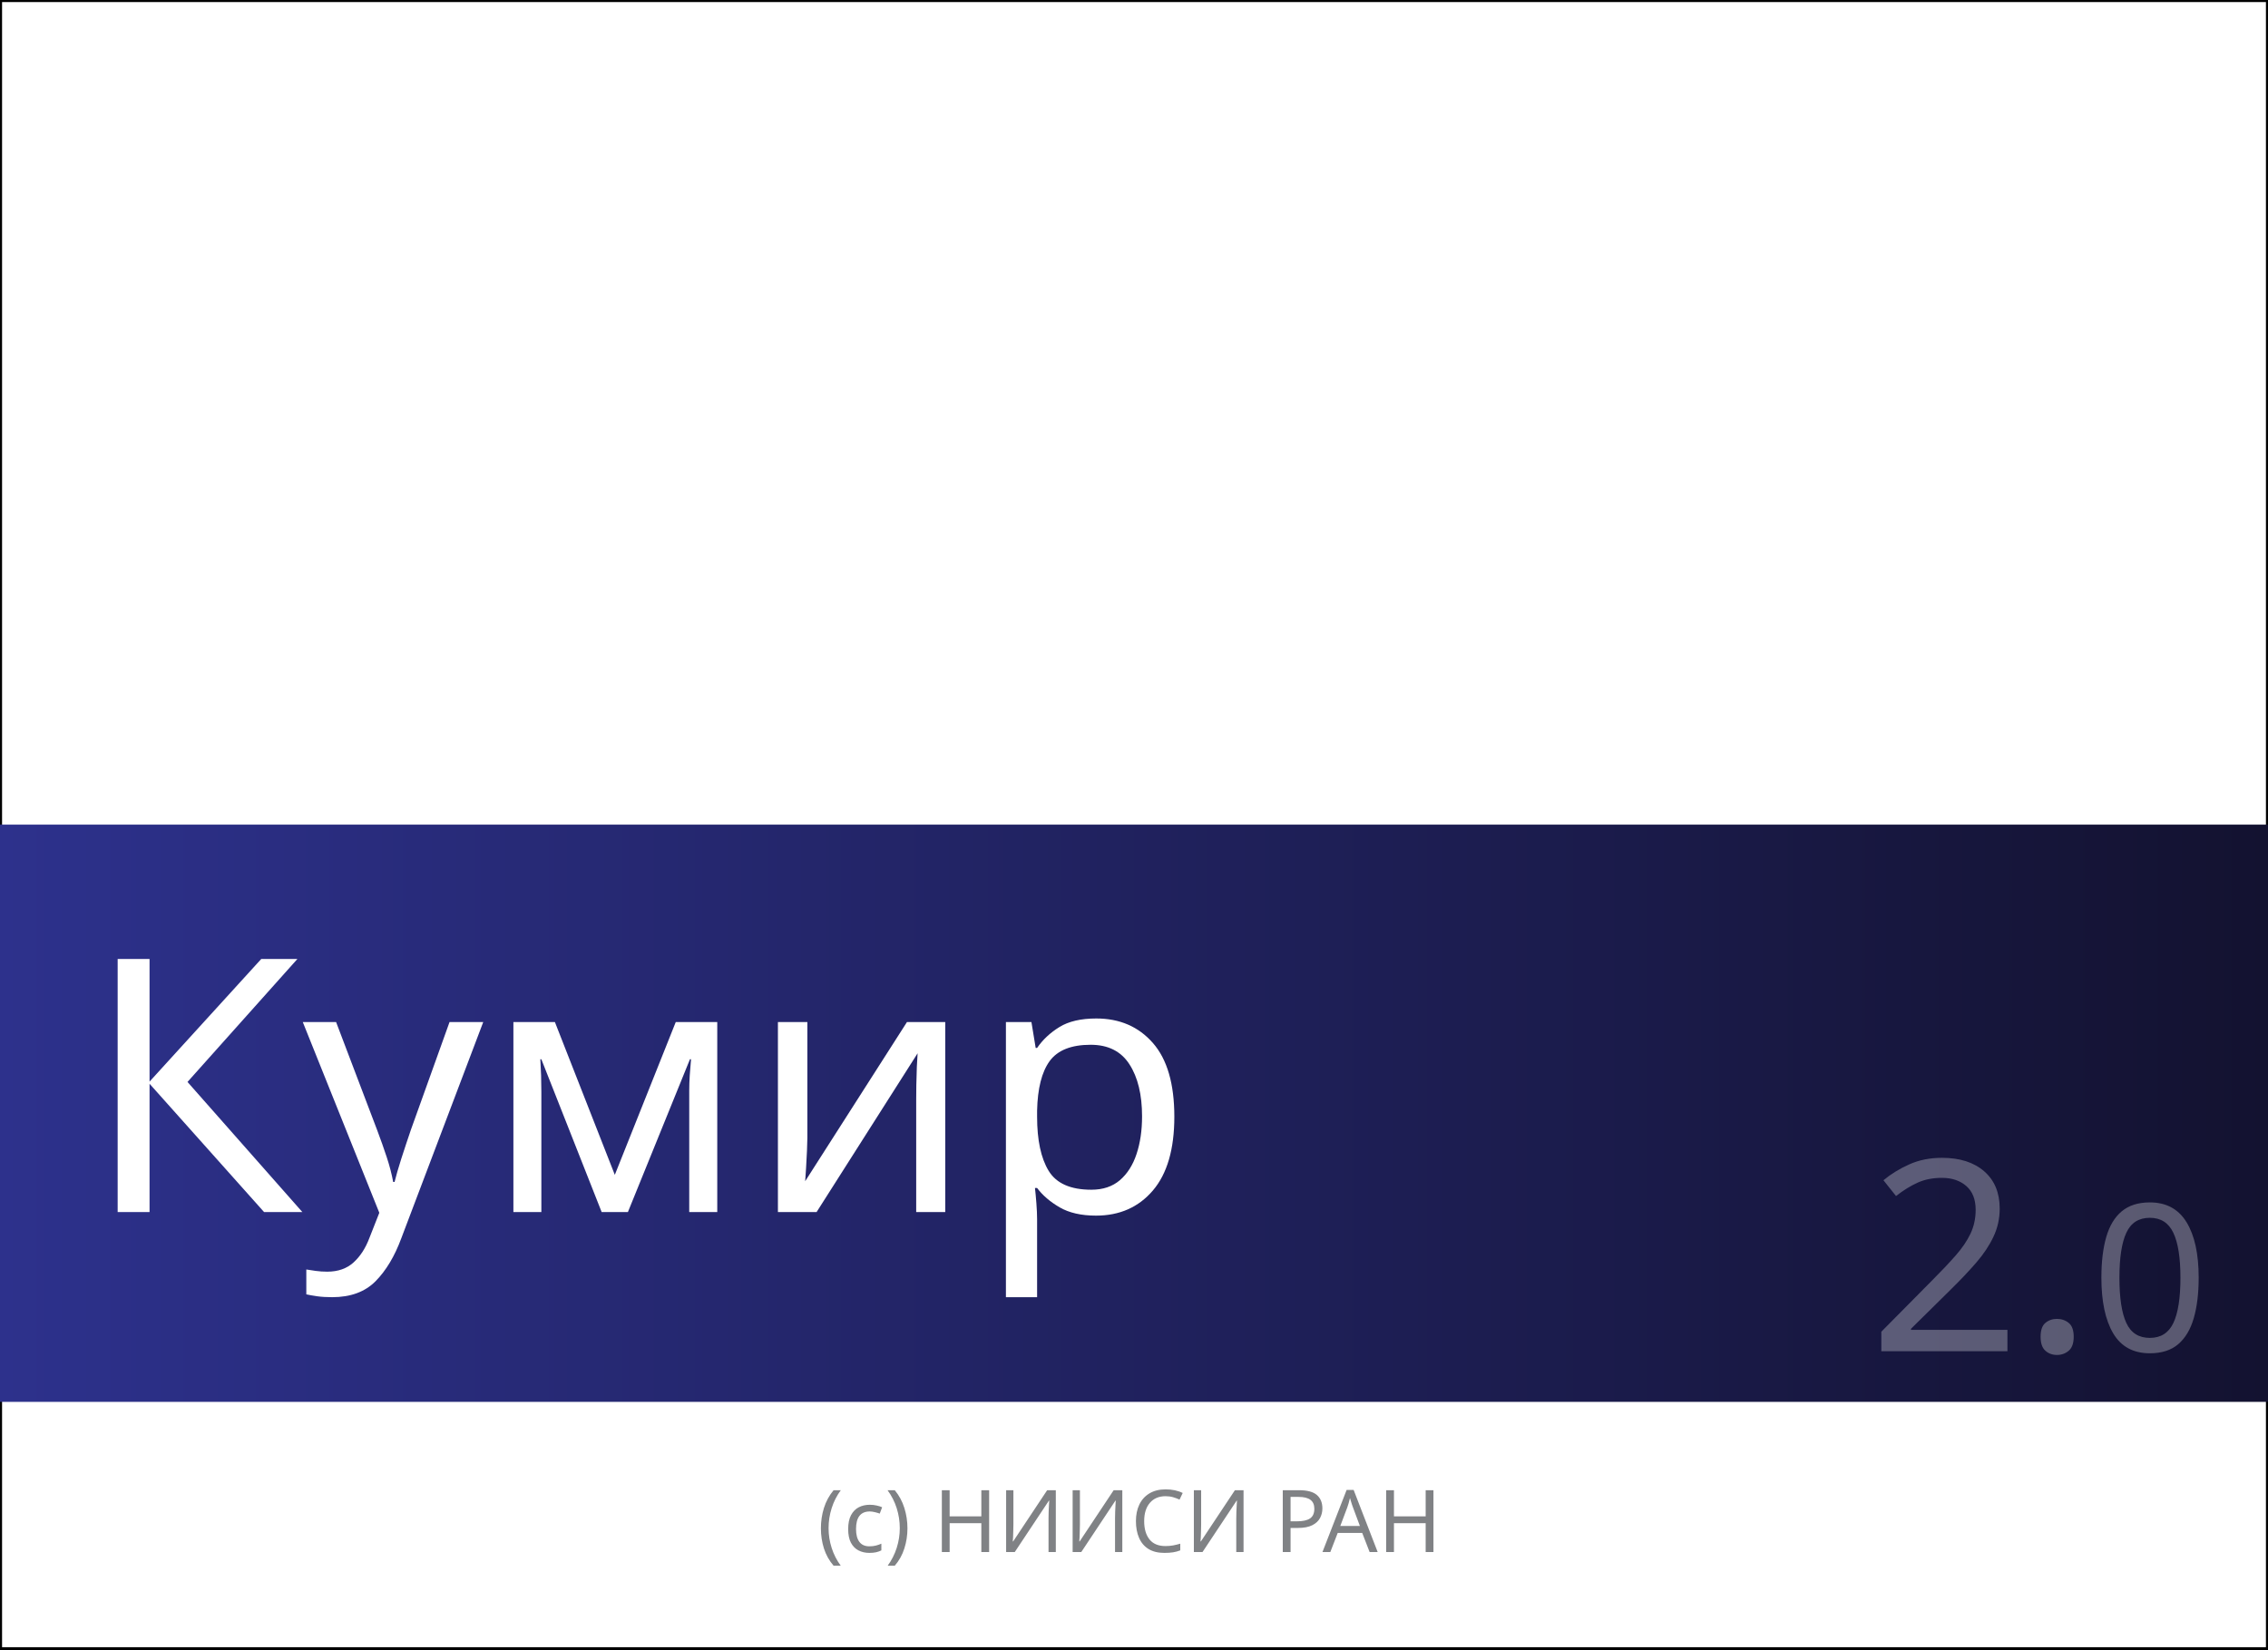
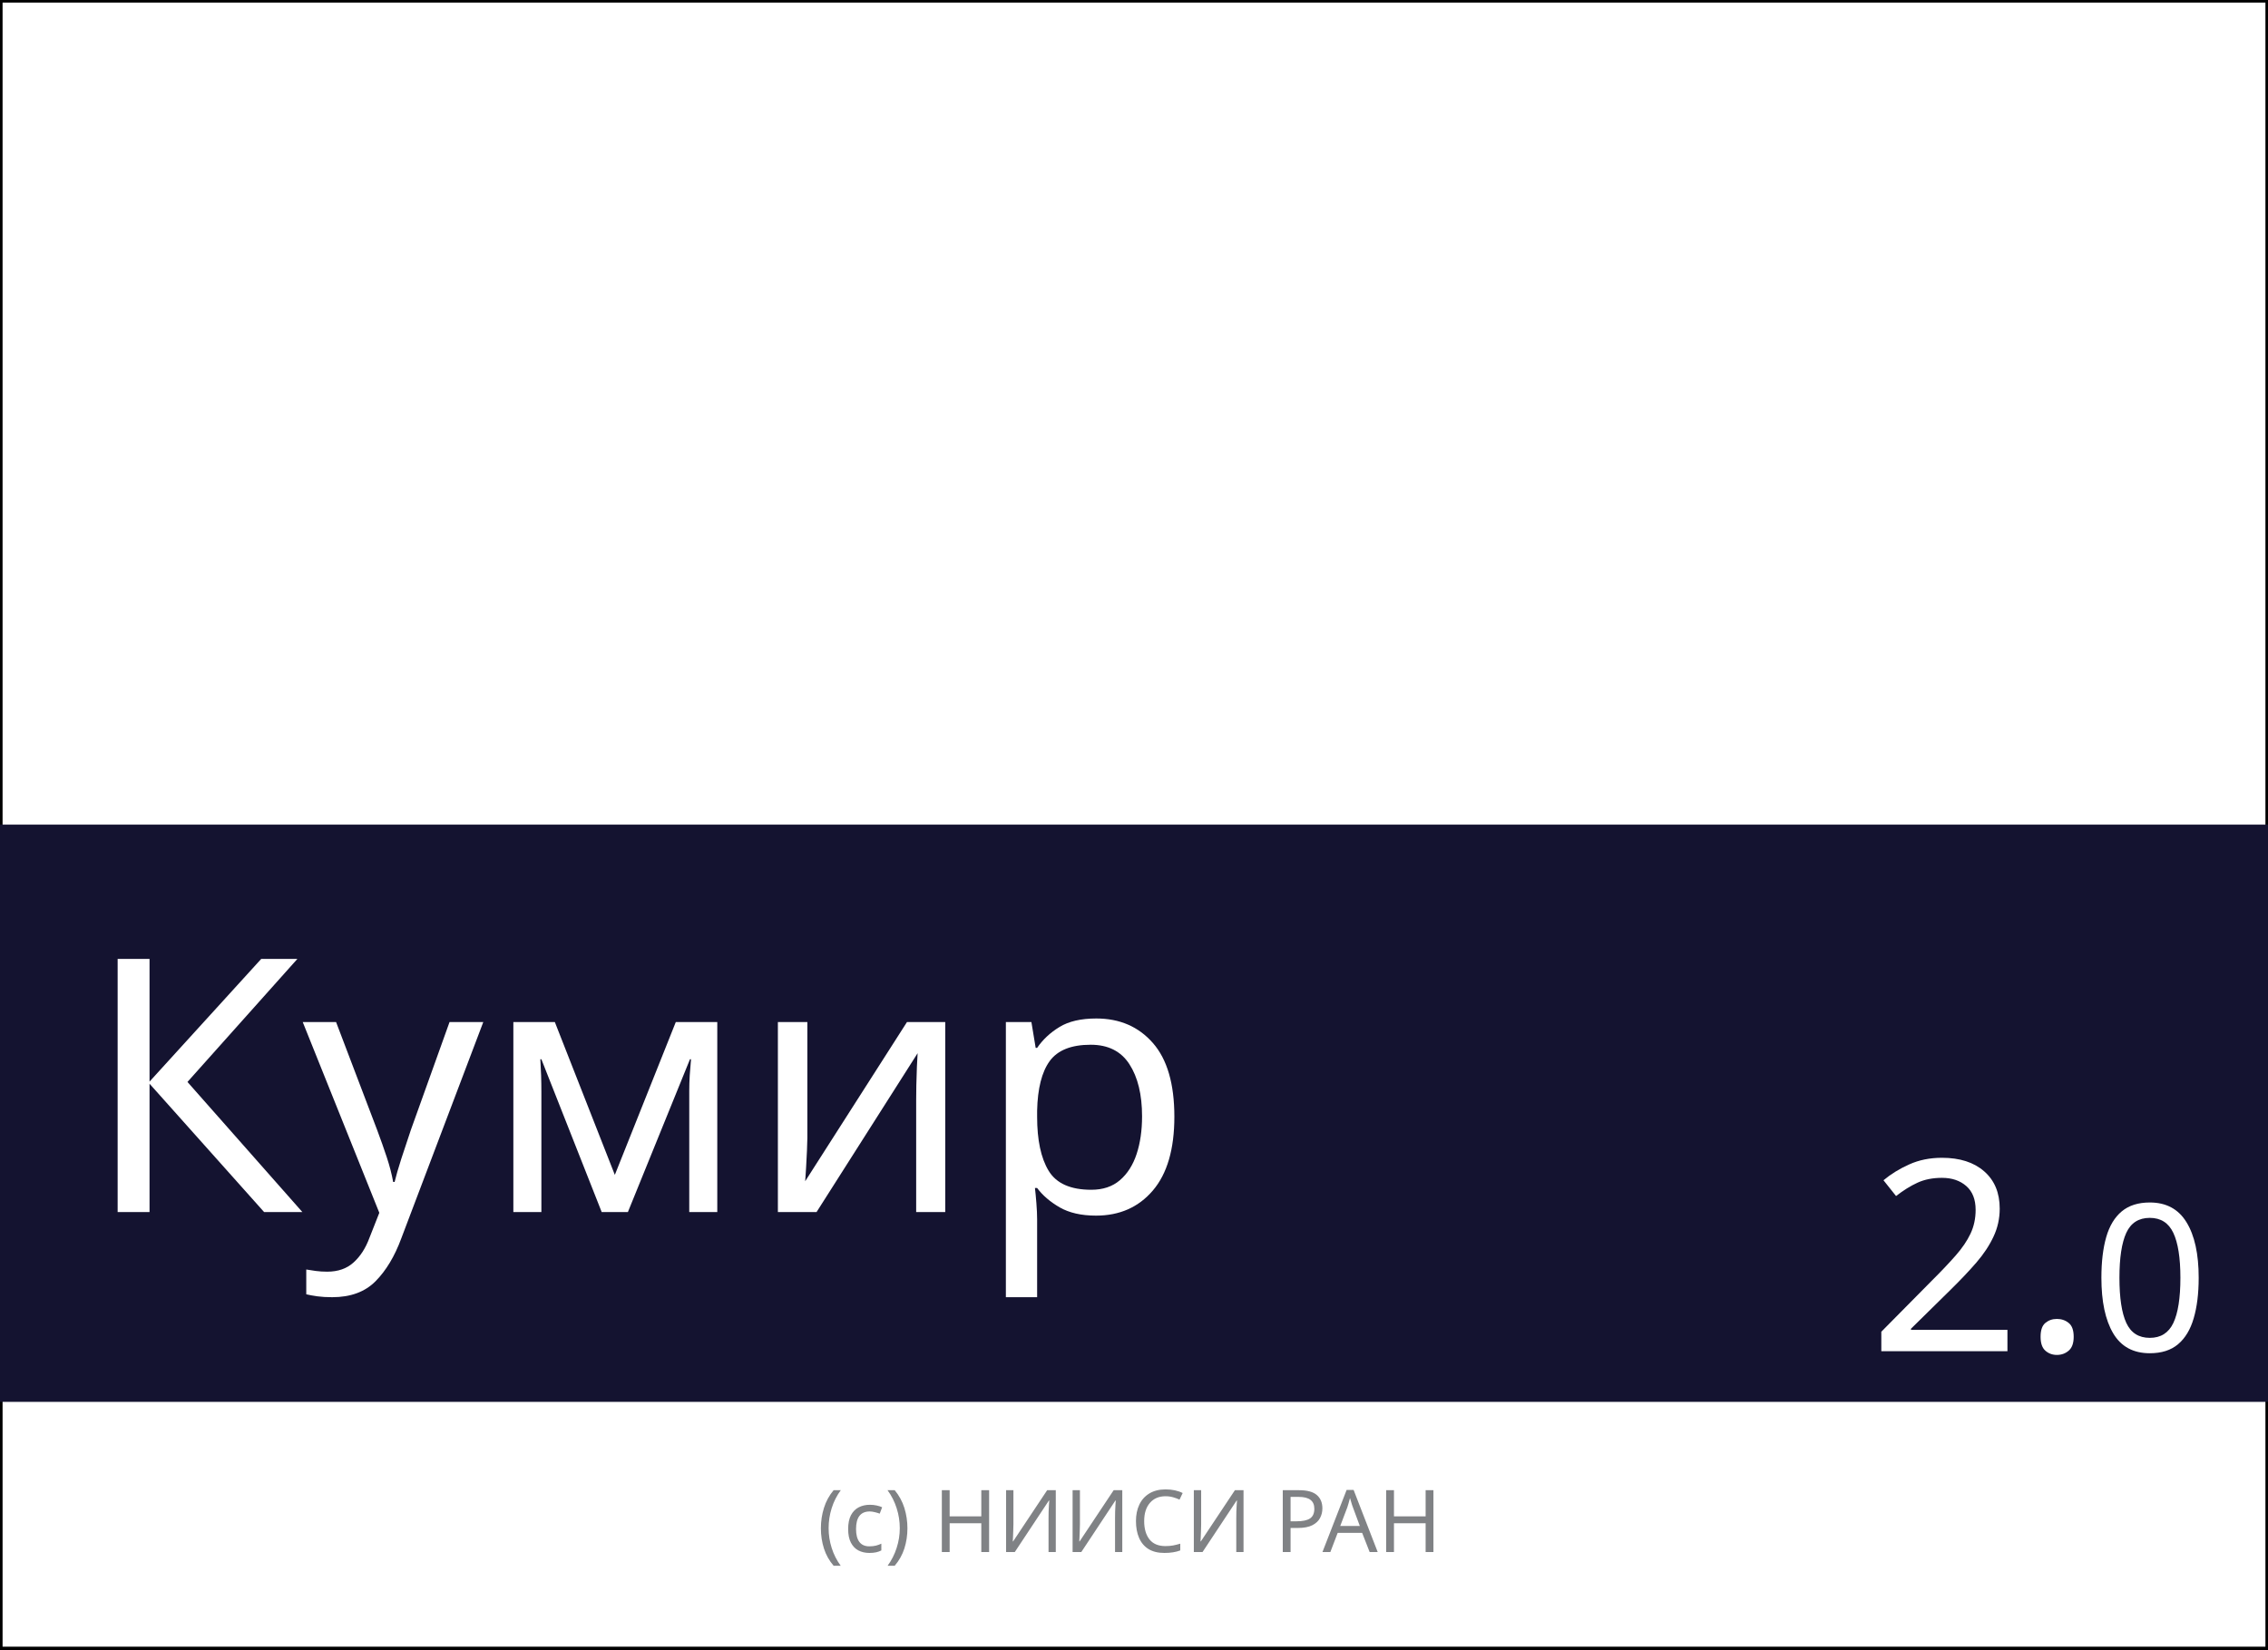
- <svg xmlns="http://www.w3.org/2000/svg" version="1.1" id="Layer_1" x="0px" y="0px" width="550px" height="400px" viewBox="0 0 550 400" enable-background="new 0 0 550 400" xml:space="preserve">
-   <rect fill="#FFFFFF" stroke="#000000" stroke-miterlimit="10" width="550" height="400" />
-   <linearGradient id="SVGID_1_" gradientUnits="userSpaceOnUse" x1="0" y1="270" x2="550" y2="270">
-     <stop offset="0" style="stop-color:#2D318C" />
-     <stop offset="1" style="stop-color:#131230" />
-   </linearGradient>
-   <rect y="200" fill="url(#SVGID_1_)" width="550" height="140" />
-   <text transform="matrix(1 0 0 1 20.1885 293.9697)" fill="#FFFFFF" font-family="'Arial-BoldMT'" font-size="85.991">Кумир</text>
-   <text transform="matrix(1 0 0 1 198.229 376.4238)" fill="#808285" font-family="'ArialMT'" font-size="21">(с) НИИСИ РАН</text>
-   <text transform="matrix(1 0 0 1 453.1221 327.7168)" opacity="0.3">
-     <tspan x="0" y="0" fill="#FFFFFF" font-family="'Arial-BoldItalicMT'" font-size="64.79">2.</tspan>
-     <tspan x="54.034" y="0" fill="#FFFFFF" font-family="'Arial-BoldItalicMT'" font-size="49.774">0</tspan>
-   </text>
+ <svg xmlns="http://www.w3.org/2000/svg" version="1.1" id="Layer_1" x="0px" y="0px" width="440px" height="320px" viewBox="0 0 440 320" enable-background="new 0 0 440 320" xml:space="preserve">
+   <rect fill="#FFFFFF" stroke="#000000" stroke-miterlimit="10" width="440" height="320" />
+   <rect y="160" fill="#141330" width="440" height="112" />
+   <text transform="matrix(1 0 0 1 16.1509 235.1758)" fill="#FFFFFF" font-family="'Arial-BoldMT'" font-size="68.793">Кумир</text>
+   <text transform="matrix(1 0 0 1 158.5835 301.1387)" fill="#808285" font-family="'ArialMT'" font-size="16.8">(с) НИИСИ РАН</text>
+   <text transform="matrix(1 0 0 1 362.498 262.1729)" fill="#FFFFFF" font-family="'Arial-BoldItalicMT'" font-size="51.832">2.</text>
+   <text transform="matrix(1 0 0 1 405.7246 262.1729)" fill="#FFFFFF" font-family="'Arial-BoldItalicMT'" font-size="39.819">0</text>
</svg>
